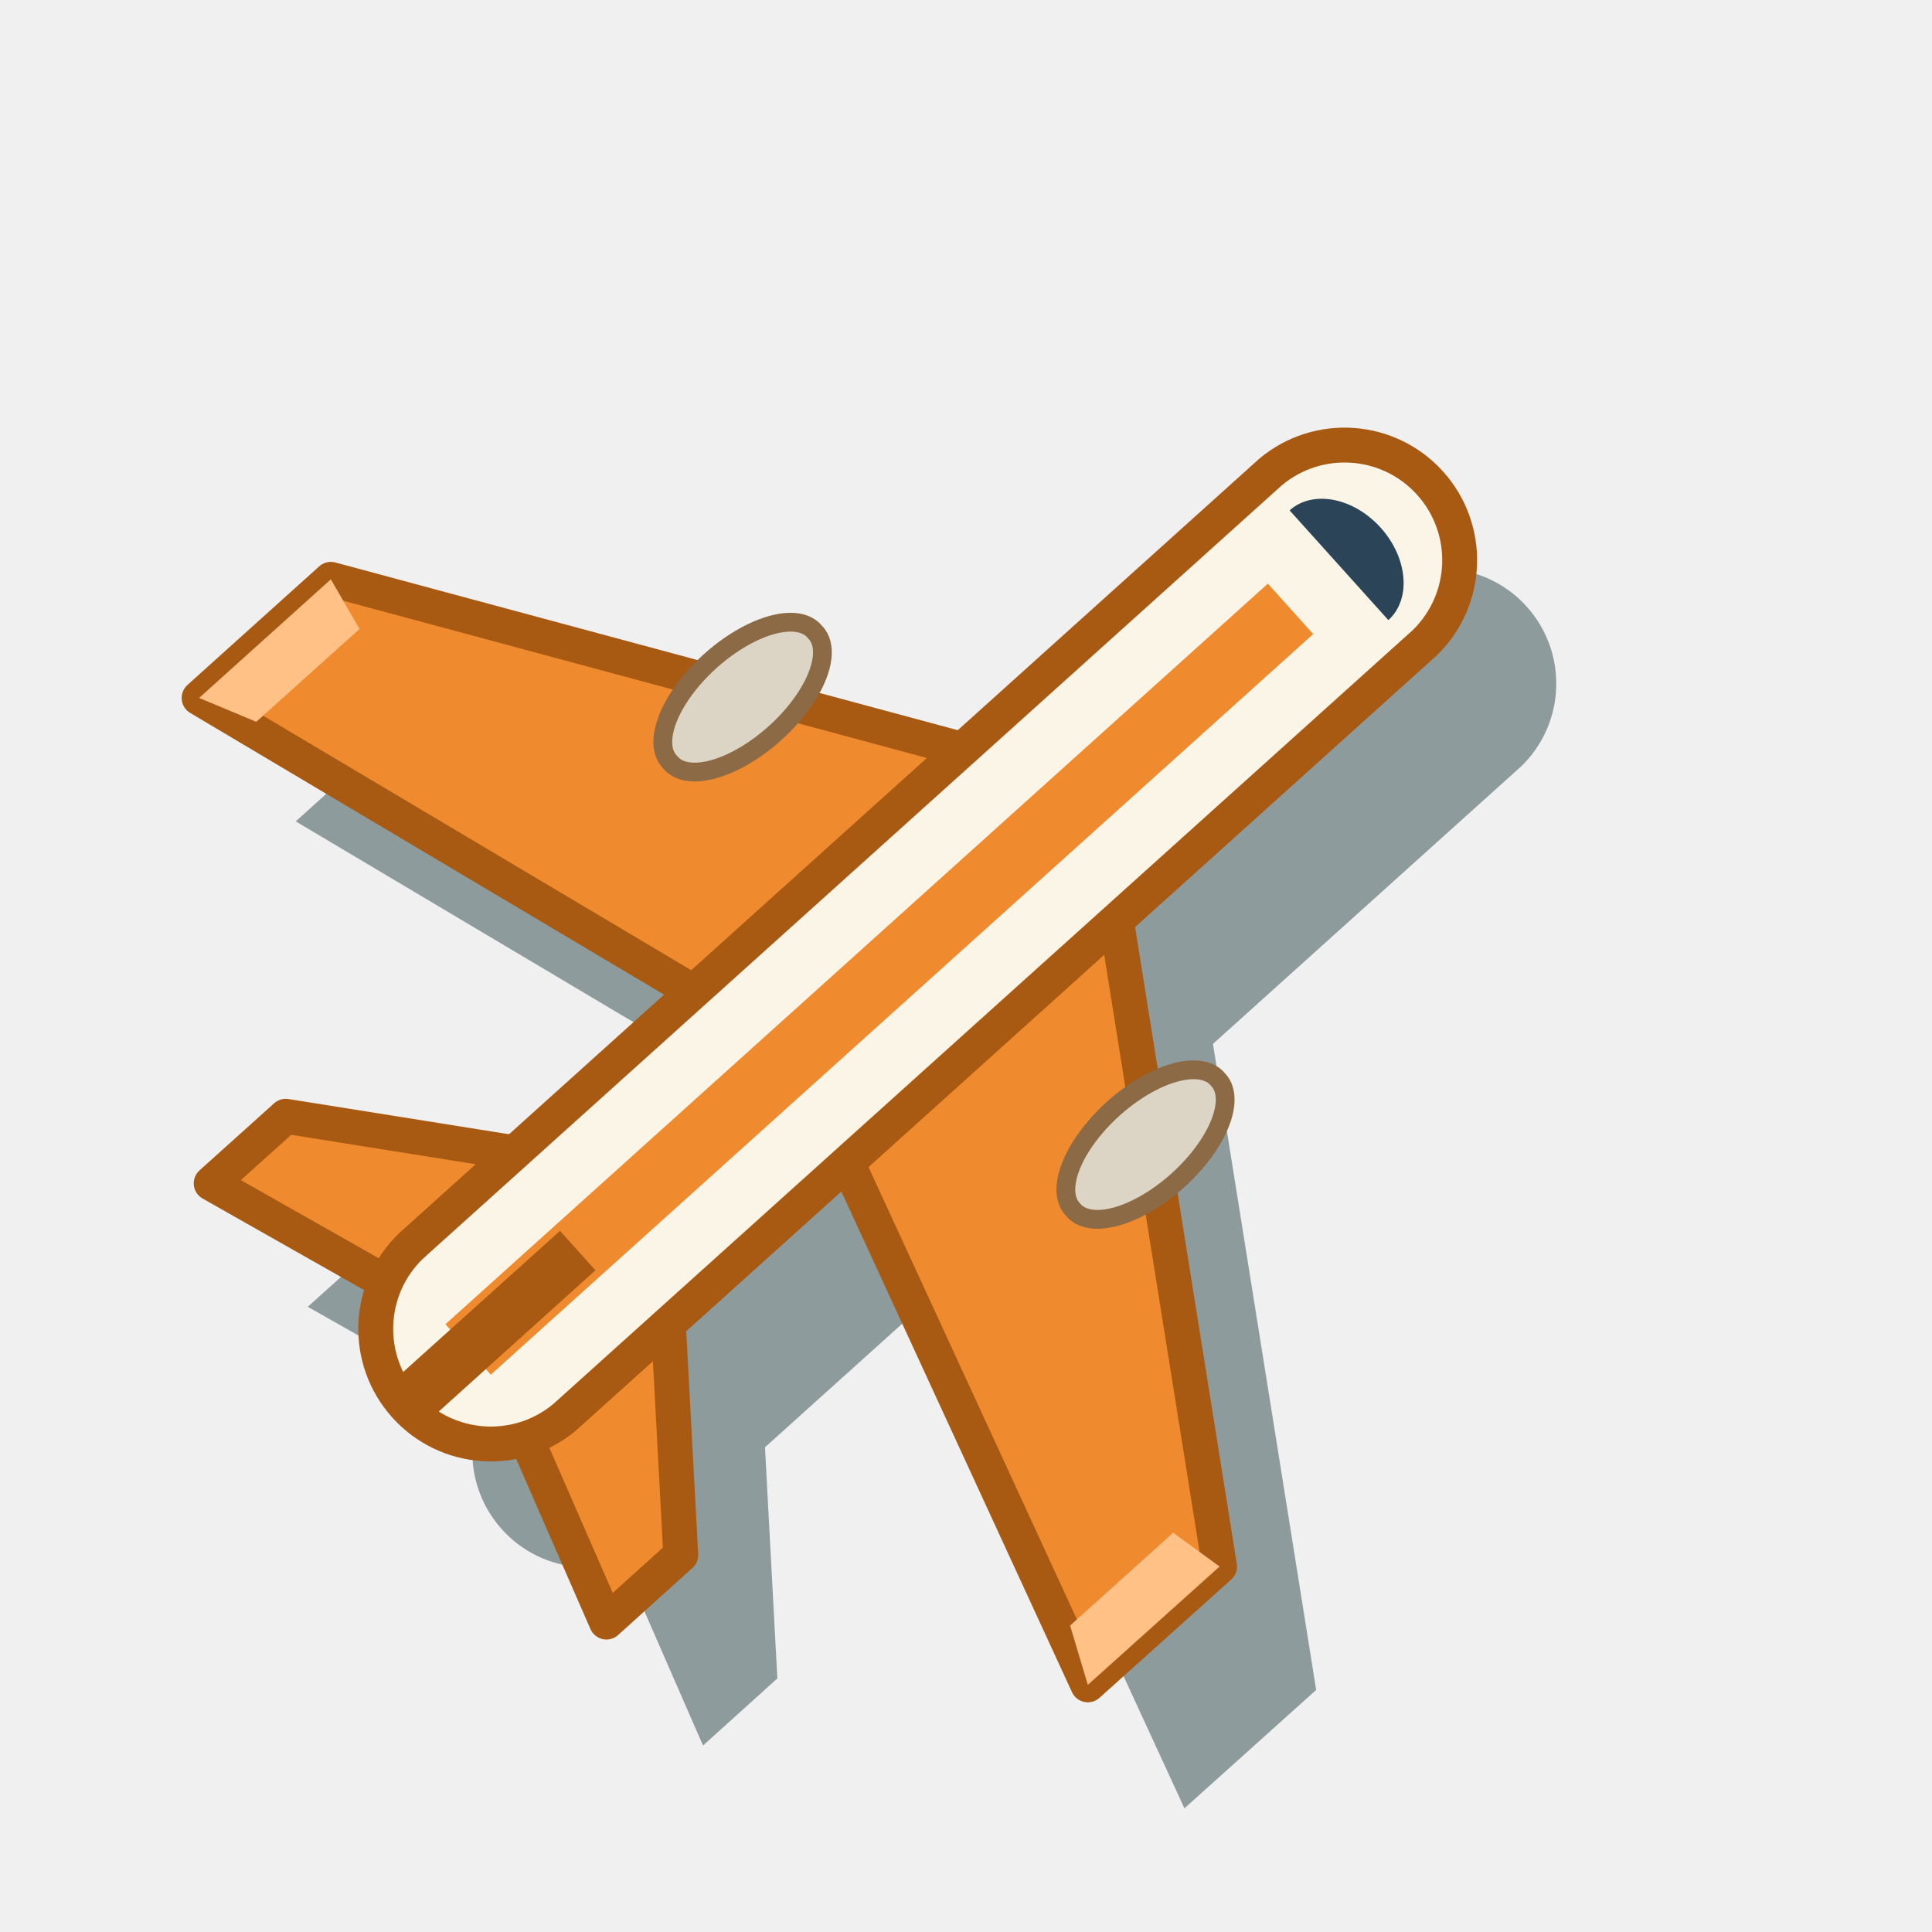
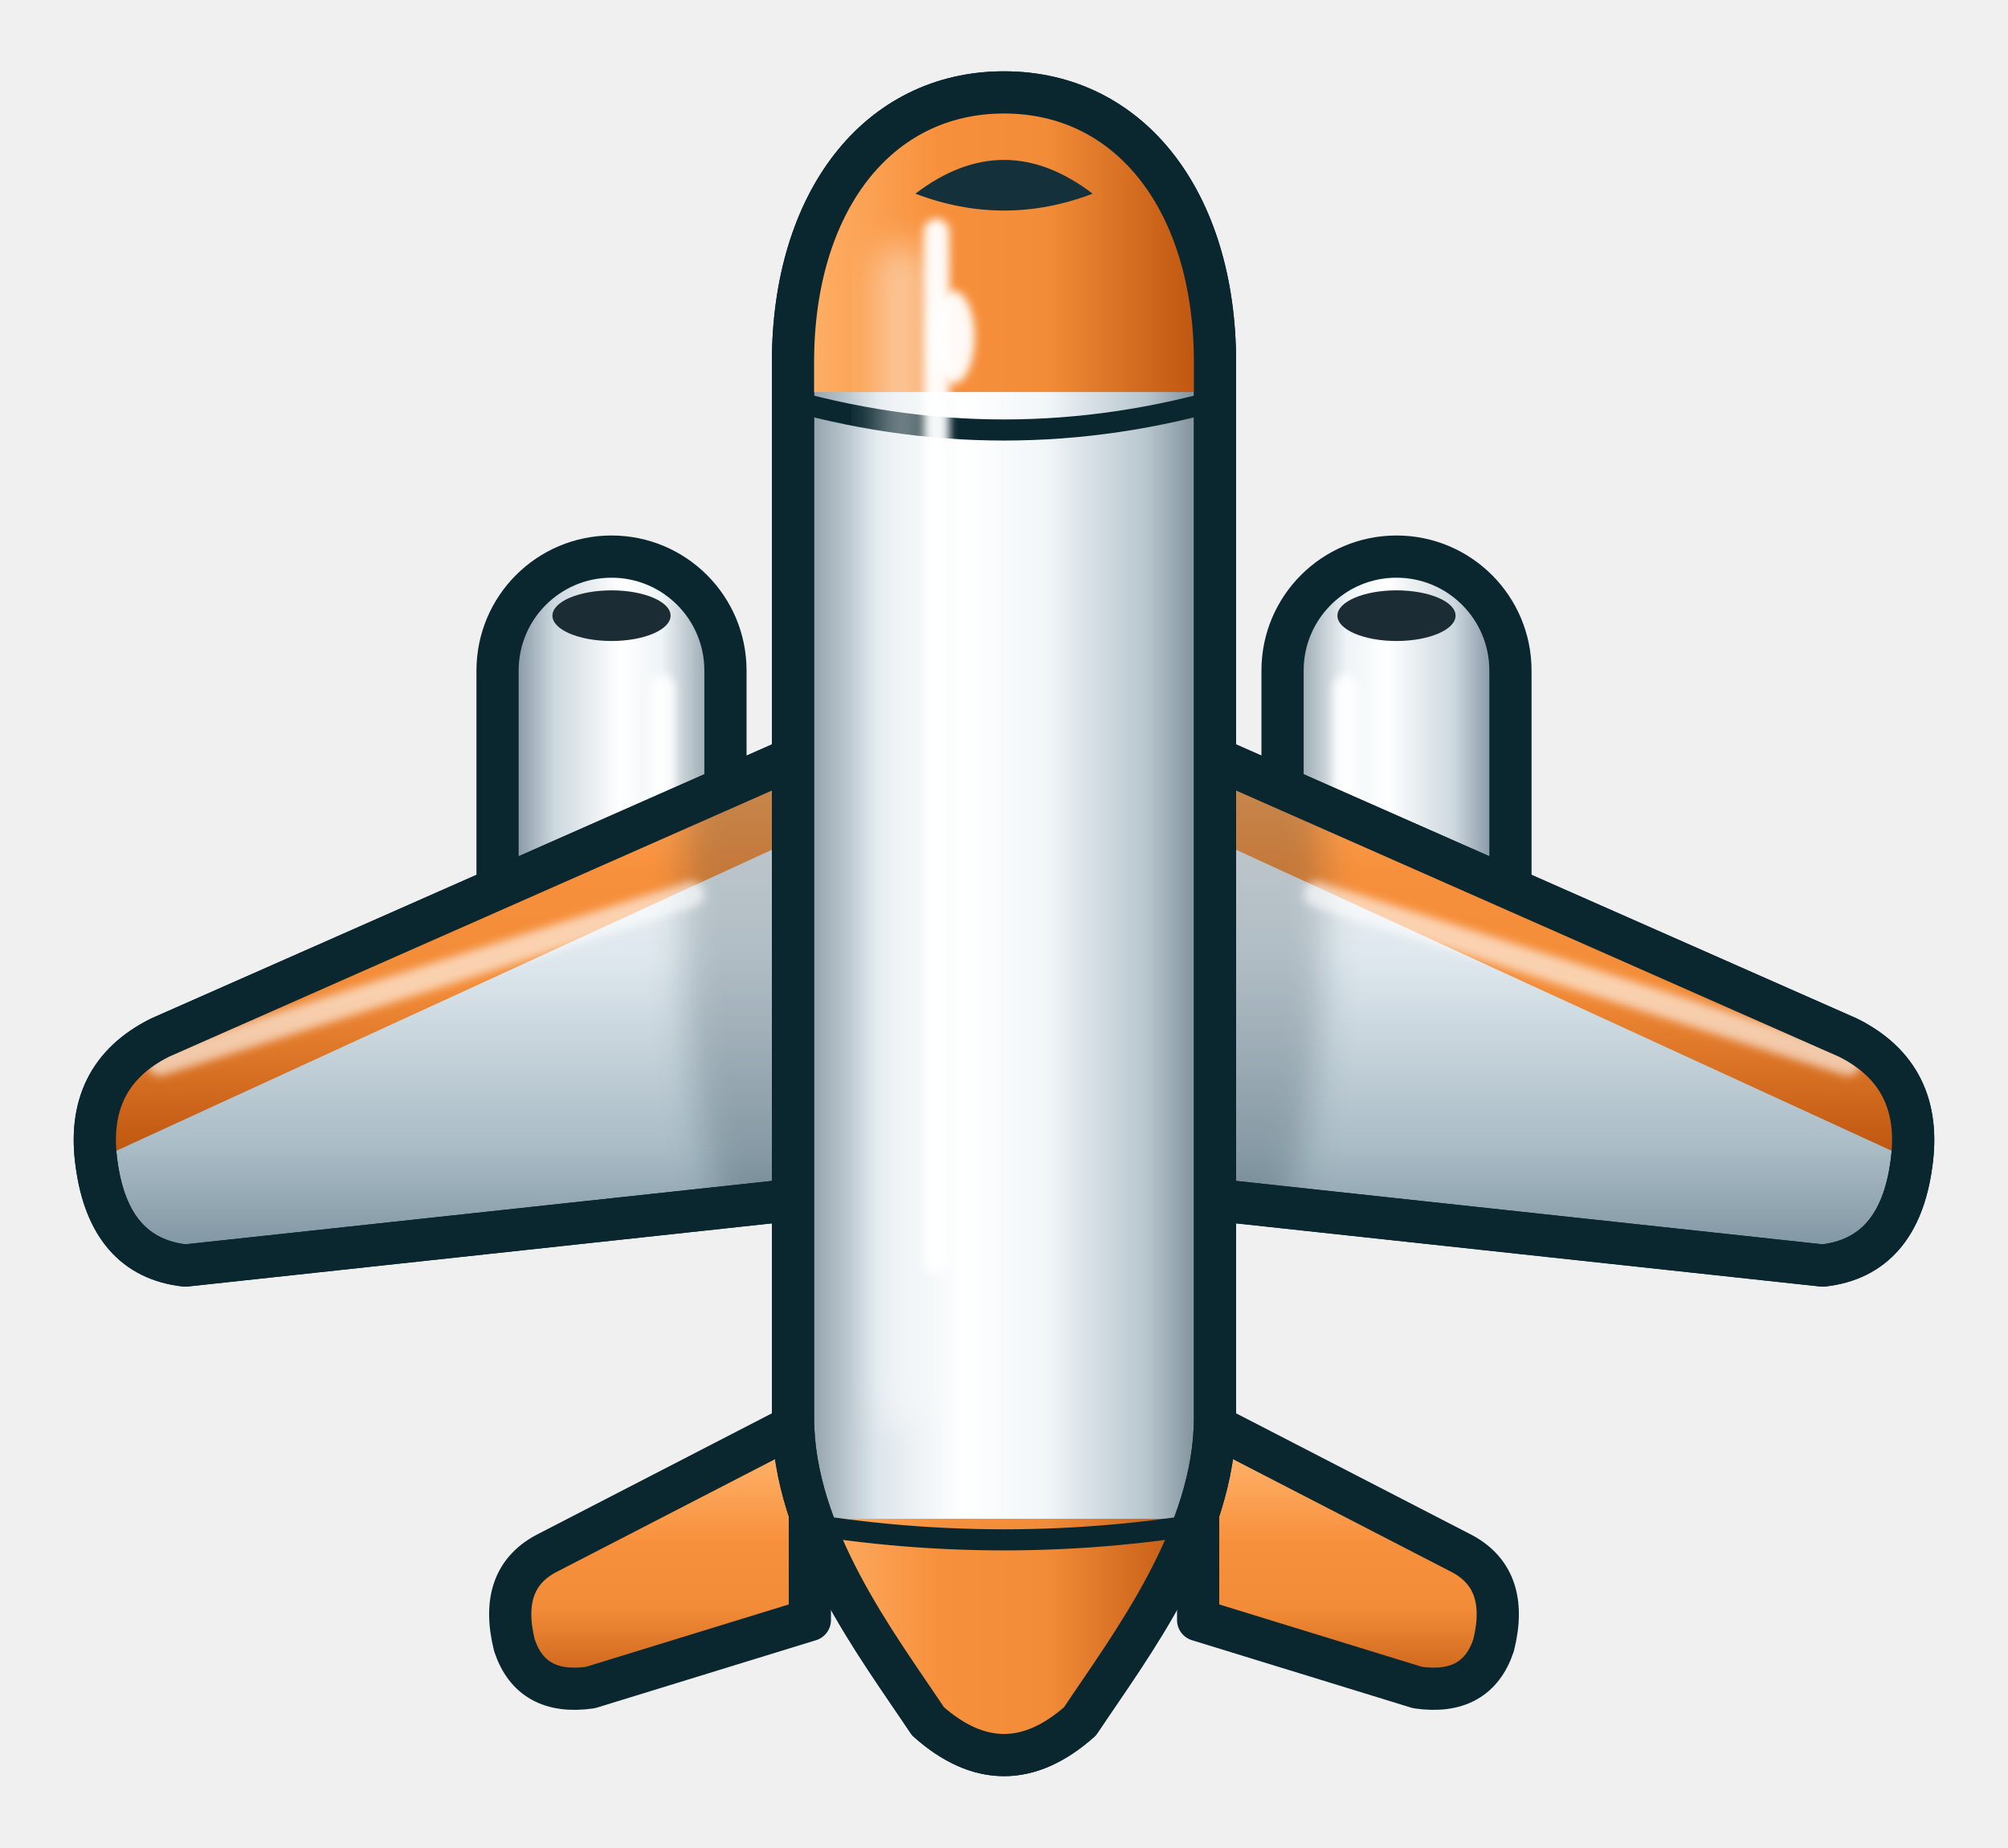
- <svg xmlns="http://www.w3.org/2000/svg" viewBox="18 18 72 72">
-   <path d="M63.06,56 L67.05,80.98 L62.14,85.39 L52.84,65.2 L48.13,59.97 L29.02,48.61 L33.93,44.19 L58.35,50.77 Z M46.38,69.53 L46.97,80.55 L44.2,83.05 L40.58,74.76 L37.34,71.16 L29.47,66.7 L32.25,64.2 L43.15,65.94 Z M36.91,69.04 L68.95,40.19 A4.29,4.29 0 0,1 74.69,46.56 L42.65,75.41 A4.29,4.29 0 0,1 36.91,69.04 Z" fill="#06262C" fill-opacity="0.42" />
-   <path d="M59.46,51.4 L63.45,76.38 L58.54,80.79 L49.24,60.6 L44.53,55.37 L25.42,44.01 L30.33,39.59 L54.75,46.17 Z" fill="#EF8A2F" stroke="#A85A12" stroke-width="1.3" stroke-linejoin="round" />
-   <path d="M63.45,76.38 L58.54,80.79 L57.88,78.58 L61.72,75.12 Z M30.33,39.59 L25.42,44.01 L27.55,44.9 L31.4,41.44 Z" fill="#FFC186" />
-   <path d="M57.99,63.08 A3.63,1.76 -42 1,1 63.39,58.23 A3.63,1.76 -42 1,1 57.99,63.08 Z M42.98,46.41 A3.63,1.76 -42 1,1 48.37,41.55 A3.63,1.76 -42 1,1 42.98,46.41 Z" fill="#DCD5C6" stroke="#8C6A45" stroke-width="0.7" stroke-linejoin="round" />
-   <path d="M42.78,64.93 L43.37,75.95 L40.6,78.45 L36.98,70.16 L33.74,66.56 L25.87,62.1 L28.65,59.6 L39.55,61.34 Z" fill="#EF8A2F" stroke="#A85A12" stroke-width="1.3" stroke-linejoin="round" />
-   <path d="M33.31,64.44 L65.35,35.59 A4.29,4.29 0 0,1 71.09,41.96 L39.05,70.81 A4.29,4.29 0 0,1 33.31,64.44 Z" fill="#FBF5E8" stroke="#A85A12" stroke-width="1.3" stroke-linejoin="round" />
-   <path d="M34.6,67.35 L65.25,39.75 L66.94,41.63 L36.29,69.23 Z" fill="#EF8A2F" />
-   <path d="M32.57,69.54 L38.87,63.87 L40.19,65.34 L33.9,71.01 Z" fill="#A85A12" />
-   <path d="M66.06,37.02 A2.09,2.75 -42 0,1 69.74,41.11 Z" fill="#2B4458" />
+ <svg xmlns="http://www.w3.org/2000/svg" viewBox="0 0 452 416">
+   <defs>
+     <filter id="b1" x="-50%" y="-50%" width="200%" height="200%">
+       <feGaussianBlur stdDeviation="1" />
+     </filter>
+     <filter id="b4" x="-50%" y="-50%" width="200%" height="200%">
+       <feGaussianBlur stdDeviation="4" />
+     </filter>
+     <path id="fus" d="M0 -196 C30 -196 50 -170 50 -132 L50 118 C50 146 30 172 18 190 Q0 206 -18 190 C-30 172 -50 146 -50 118 L-50 -132 C-50 -170 -30 -196 0 -196 Z" />
+     <path id="wing" d="M46 -40 L200 28 Q218 37 215 58 Q212 80 194 82 L46 66 Z" />
+     <path id="tail" d="M46 118 L108 150 Q120 156 116 172 Q112 184 98 182 L46 166 Z" />
+     <rect id="pod" x="66" y="-86" width="54" height="108" rx="27" />
+     <path id="accw" d="M30 -52 L226 40 L226 62 L30 -28 Z" />
+     <g id="sil">
+       <use href="#fus" />
+       <use href="#wing" />
+       <use href="#wing" transform="scale(-1 1)" />
+       <use href="#tail" />
+       <use href="#tail" transform="scale(-1 1)" />
+       <use href="#pod" />
+       <use href="#pod" transform="scale(-1 1)" />
+     </g>
+     <clipPath id="fusClip">
+       <use href="#fus" />
+     </clipPath>
+     <clipPath id="wingClip">
+       <use href="#wing" />
+       <use href="#wing" transform="scale(-1 1)" />
+     </clipPath>
+     <linearGradient id="gBody" gradientUnits="userSpaceOnUse" x1="-50" y1="0" x2="50" y2="0">
+       <stop offset="0" stop-color="#7d8f9a" />
+       <stop offset="0.2" stop-color="#dde6ec" />
+       <stop offset="0.4" stop-color="#ffffff" />
+       <stop offset="0.6" stop-color="#f1f6f9" />
+       <stop offset="0.84" stop-color="#b7c5cd" />
+       <stop offset="1" stop-color="#6b7e89" />
+     </linearGradient>
+     <linearGradient id="gWing" gradientUnits="userSpaceOnUse" x1="0" y1="-50" x2="0" y2="80">
+       <stop offset="0" stop-color="#ffffff" />
+       <stop offset="0.45" stop-color="#dfe8ee" />
+       <stop offset="0.8" stop-color="#aabcc6" />
+       <stop offset="1" stop-color="#7d93a0" />
+     </linearGradient>
+     <linearGradient id="gTail" gradientUnits="userSpaceOnUse" x1="0" y1="126" x2="0" y2="188">
+       <stop offset="0" stop-color="#ffb36b" />
+       <stop offset="0.35" stop-color="#f7903c" />
+       <stop offset="0.6" stop-color="#f28c38" />
+       <stop offset="1" stop-color="#b8500b" />
+     </linearGradient>
+     <linearGradient id="gPod" x1="0" y1="0" x2="1" y2="0">
+       <stop offset="0" stop-color="#7b8c97" />
+       <stop offset="0.28" stop-color="#eef4f7" />
+       <stop offset="0.46" stop-color="#ffffff" />
+       <stop offset="0.75" stop-color="#cdd8df" />
+       <stop offset="1" stop-color="#66788a" />
+     </linearGradient>
+     <linearGradient id="gAcc" gradientUnits="userSpaceOnUse" x1="-50" y1="0" x2="50" y2="0">
+       <stop offset="0" stop-color="#ffb36b" />
+       <stop offset="0.35" stop-color="#f7903c" />
+       <stop offset="0.6" stop-color="#f28c38" />
+       <stop offset="1" stop-color="#b8500b" />
+     </linearGradient>
+     <linearGradient id="gAccW" gradientUnits="userSpaceOnUse" x1="0" y1="-50" x2="0" y2="60">
+       <stop offset="0" stop-color="#ffb36b" />
+       <stop offset="0.35" stop-color="#f7903c" />
+       <stop offset="0.6" stop-color="#f28c38" />
+       <stop offset="1" stop-color="#b8500b" />
+     </linearGradient>
+   </defs>
+   <g transform="translate(-30 -47)">
+     <g id="plane" transform="translate(256 254) scale(0.95)" stroke="#0a2730" stroke-width="10" stroke-linejoin="round" stroke-linecap="round">
+       <use href="#tail" fill="url(#gTail)" />
+       <use href="#tail" transform="scale(-1 1)" fill="url(#gTail)" />
+       <use href="#pod" fill="url(#gPod)" />
+       <use href="#pod" transform="scale(-1 1)" fill="url(#gPod)" />
+       <g stroke="none">
+         <ellipse cx="93" cy="-72" rx="14" ry="6" fill="#1b2c34" />
+         <ellipse cx="-93" cy="-72" rx="14" ry="6" fill="#1b2c34" />
+         <rect x="78" y="-58" width="6" height="76" rx="3" fill="#ffffff" opacity="0.9" filter="url(#b1)" />
+         <rect x="-84" y="-58" width="6" height="76" rx="3" fill="#ffffff" opacity="0.9" filter="url(#b1)" />
+       </g>
+       <use href="#wing" fill="url(#gWing)" />
+       <use href="#wing" transform="scale(-1 1)" fill="url(#gWing)" />
+       <g clip-path="url(#wingClip)">
+         <use href="#accw" fill="url(#gAccW)" stroke="none" />
+         <use href="#accw" transform="scale(-1 1)" fill="url(#gAccW)" stroke="none" />
+         <ellipse cx="50" cy="0" rx="26" ry="90" fill="#0a2730" opacity="0.22" stroke="none" filter="url(#b4)" />
+         <ellipse cx="-50" cy="0" rx="26" ry="90" fill="#0a2730" opacity="0.22" stroke="none" filter="url(#b4)" />
+         <g stroke="none" fill="none">
+           <path d="M74 -6 L200 34" stroke="#ffffff" stroke-opacity="0.6" stroke-width="6" filter="url(#b1)" />
+           <path d="M-74 -6 L-200 34" stroke="#ffffff" stroke-opacity="0.6" stroke-width="6" filter="url(#b1)" />
+         </g>
+       </g>
+       <use href="#wing" fill="none" />
+       <use href="#wing" transform="scale(-1 1)" fill="none" />
+       <use href="#fus" fill="url(#gBody)" />
+       <g clip-path="url(#fusClip)" stroke="none">
+         <rect x="-60" y="-240" width="120" height="115" fill="url(#gAcc)" />
+         <rect x="-60" y="142" width="120" height="84" fill="url(#gAcc)" />
+         <path d="M-54 -124 Q0 -108 54 -124" fill="none" stroke="#0a2730" stroke-width="5" />
+         <path d="M-54 142 Q0 152 54 142" fill="none" stroke="#0a2730" stroke-width="5" />
+         <rect x="-30" y="-160" width="12" height="280" rx="6" fill="#ffffff" opacity="0.45" filter="url(#b4)" />
+         <rect x="-19" y="-166" width="6" height="250" rx="3" fill="#ffffff" opacity="0.95" filter="url(#b1)" />
+         <ellipse cx="-12" cy="-138" rx="5" ry="11" fill="#ffffff" opacity="0.95" filter="url(#b1)" />
+         <path d="M-21,-172 Q0,-188 21,-172 Q0,-164 -21,-172 Z" fill="#14303a" />
+       </g>
+       <use href="#fus" fill="none" />
+     </g>
+   </g>
</svg>
